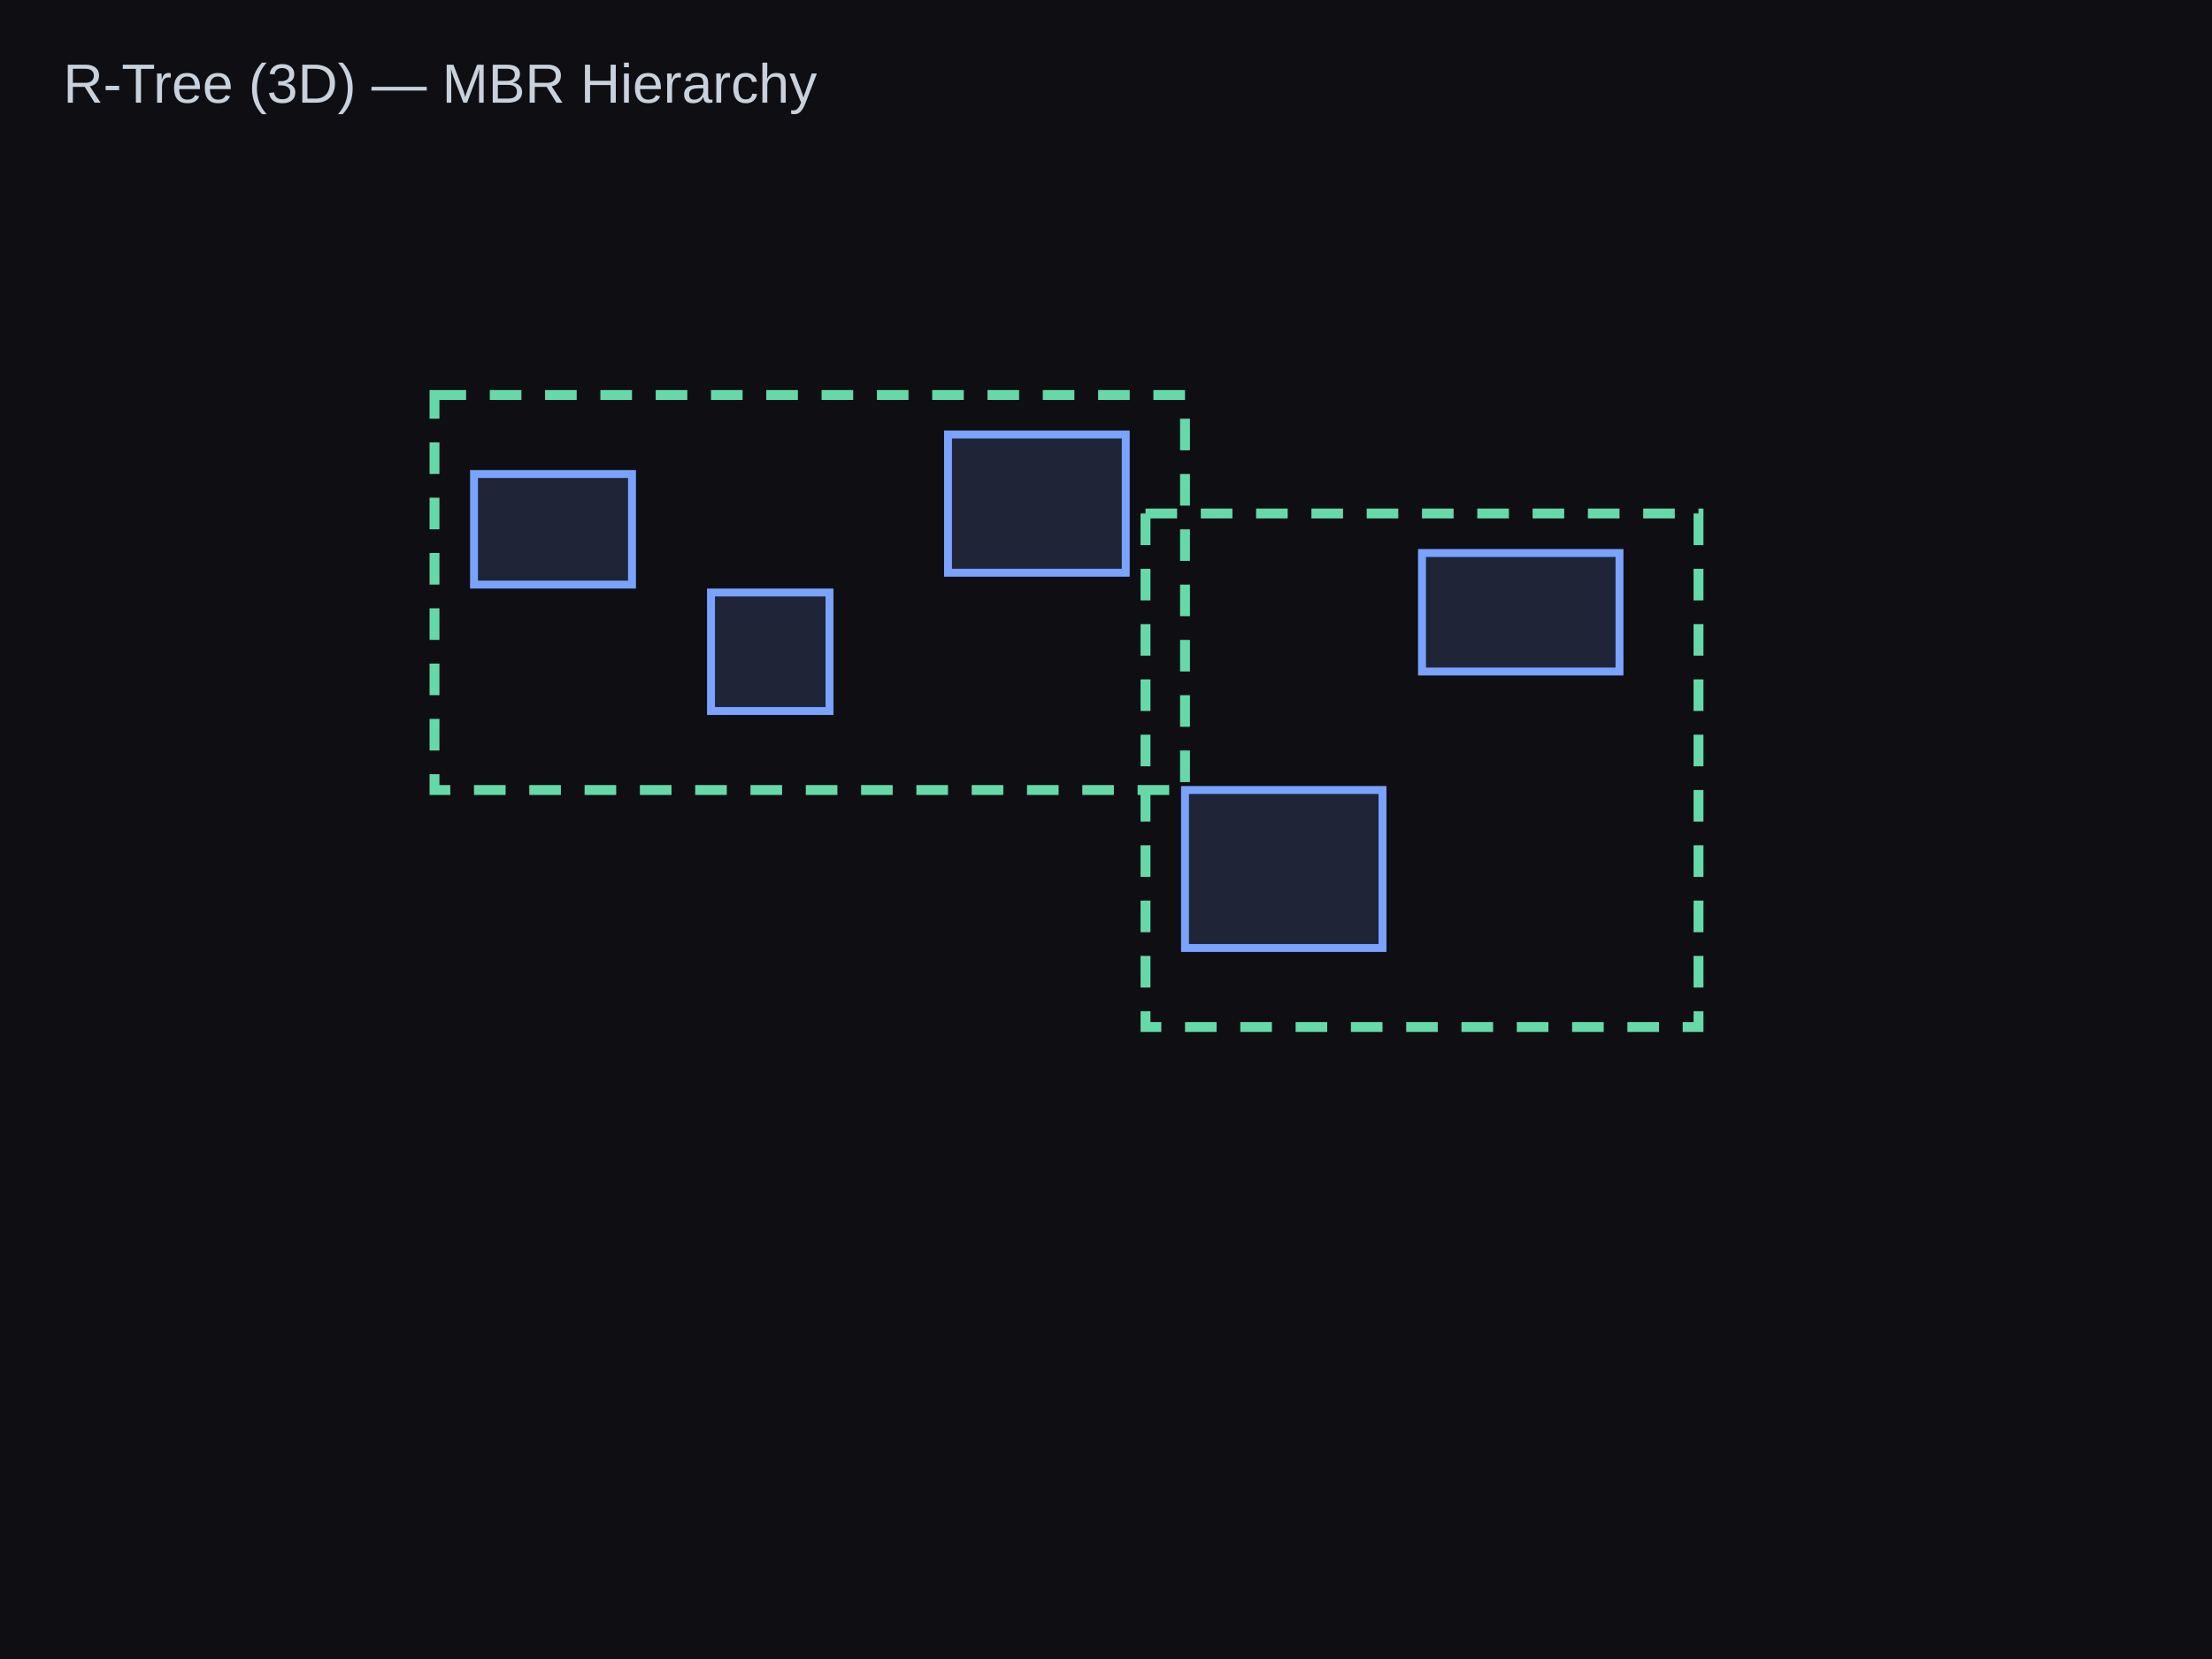
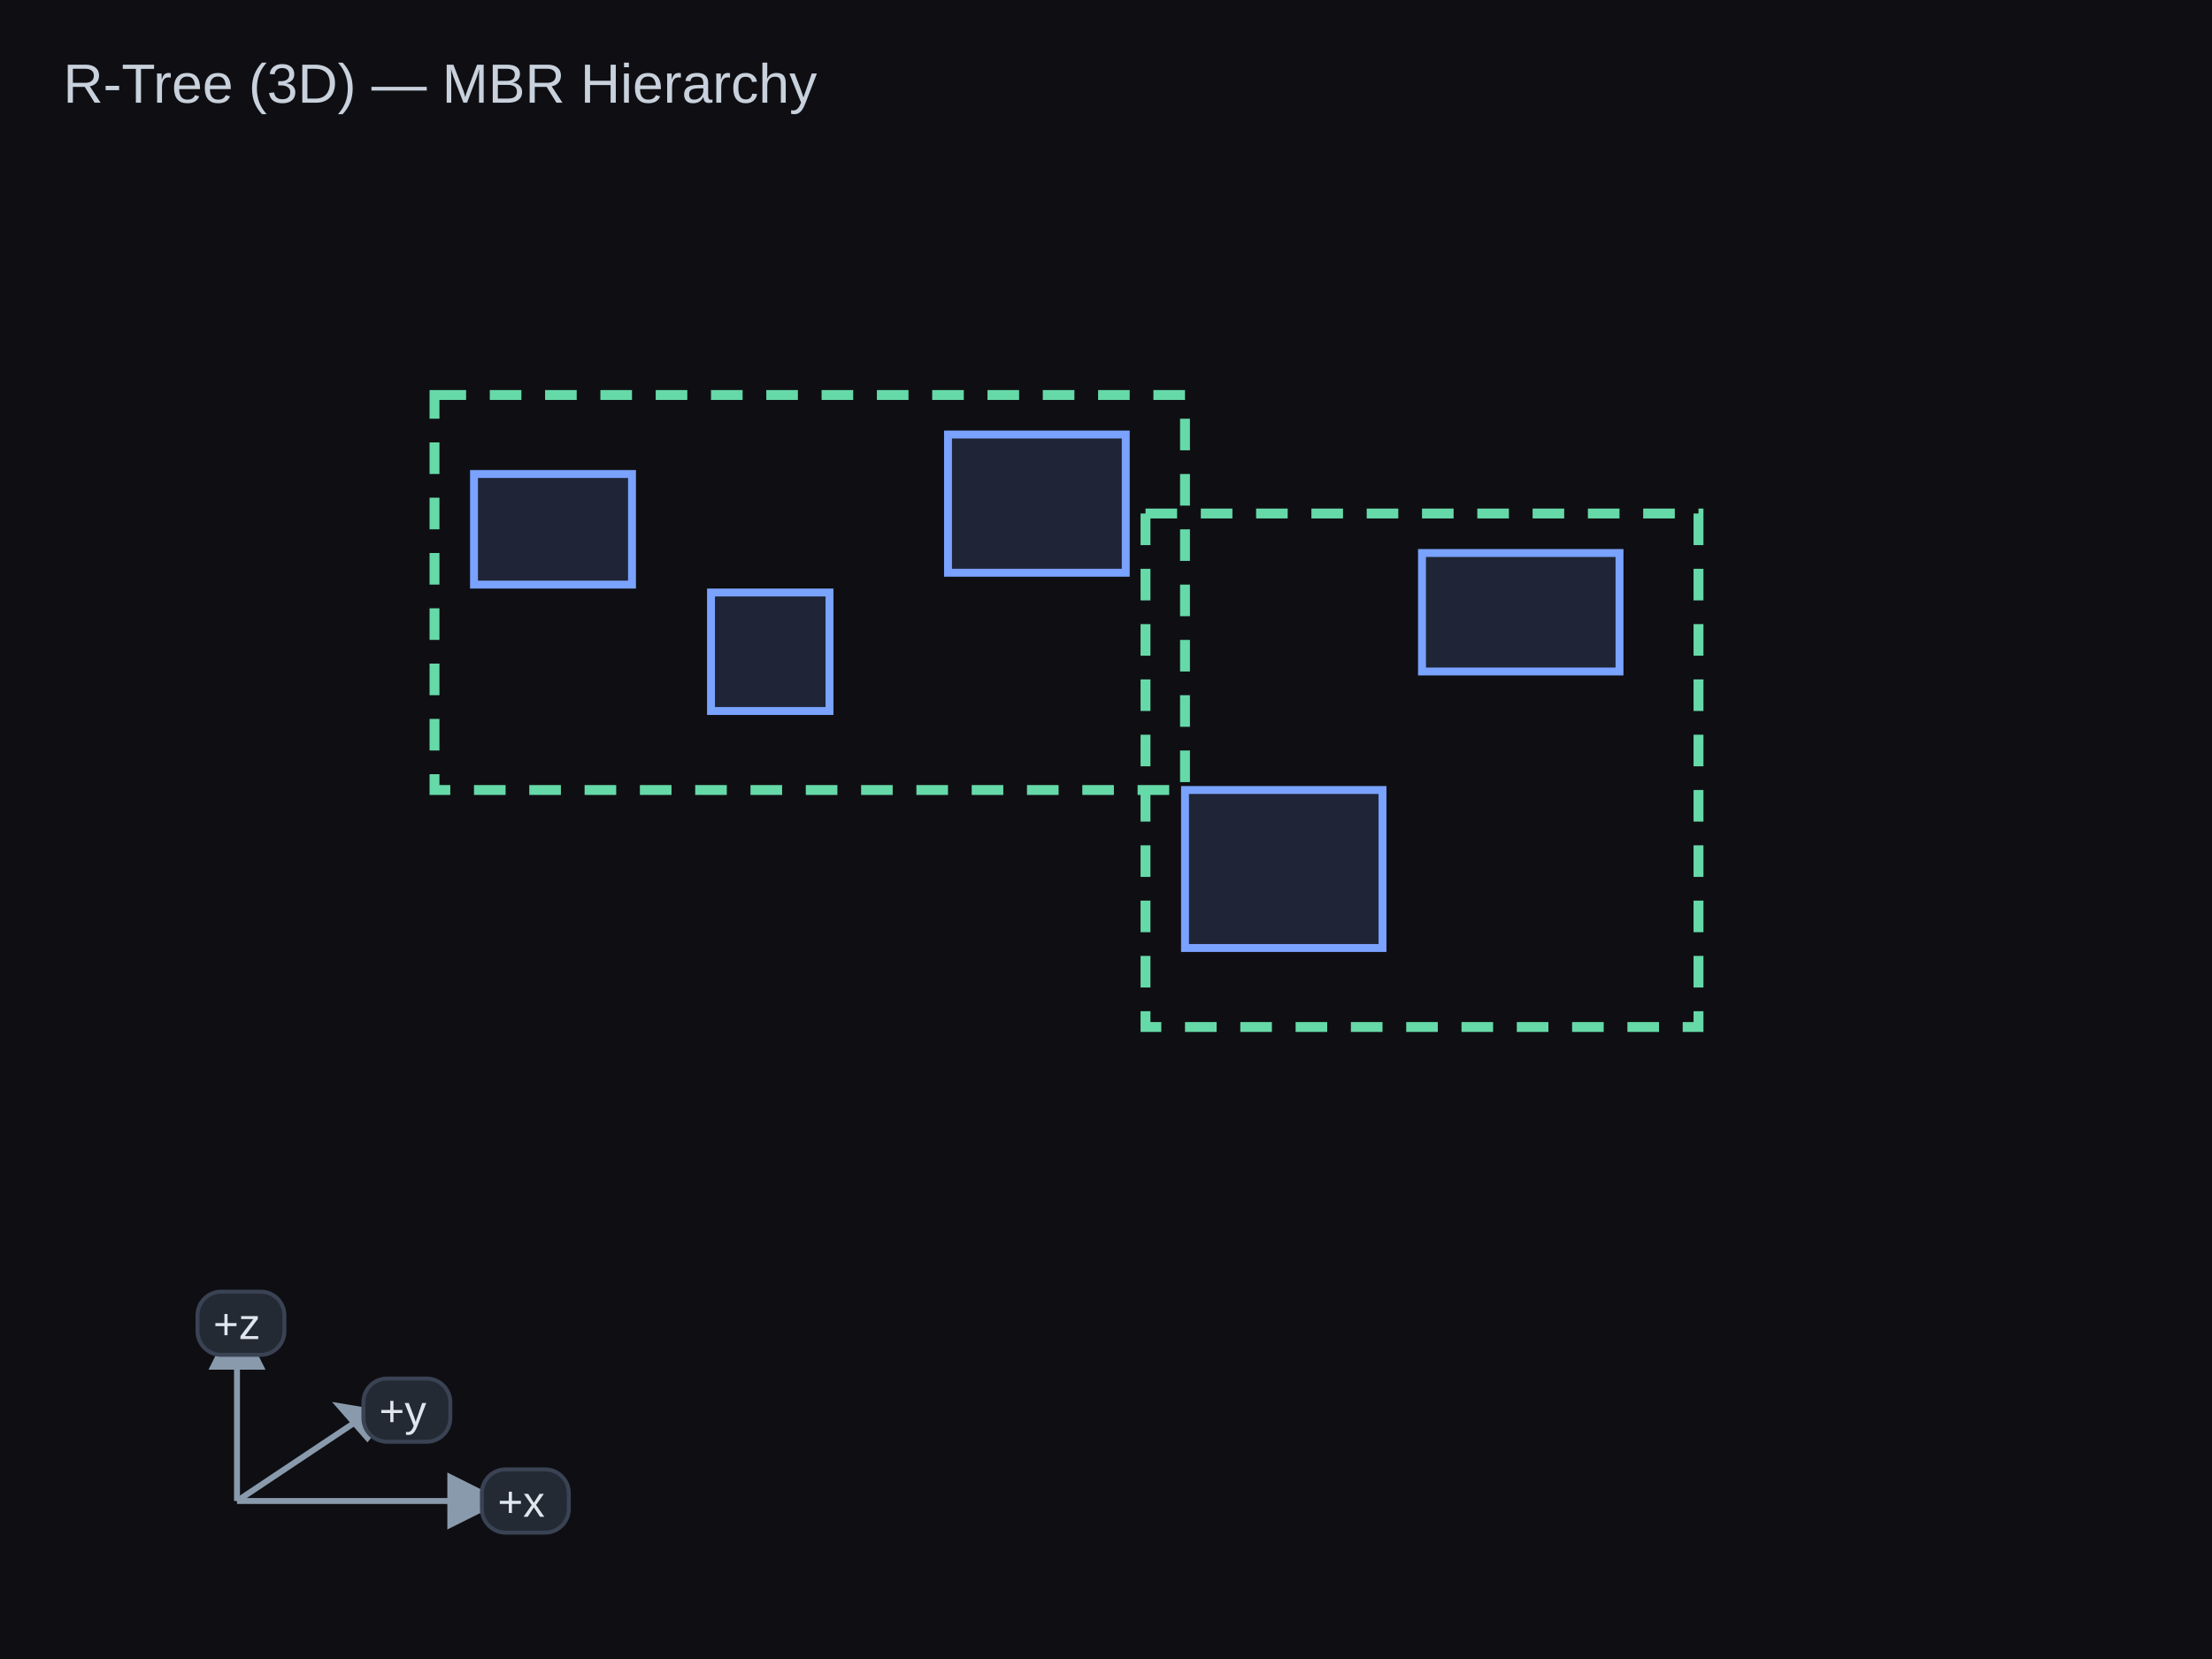
<svg xmlns="http://www.w3.org/2000/svg" width="560" height="420" viewBox="0 0 560 420">
  <rect x="0" y="0" width="560" height="420" fill="#0f0f13" />
  <g font-family="Verdana,Arial,sans-serif" font-size="14" fill="#c8d1dc">
    <text x="16" y="26">R-Tree (3D) — MBR Hierarchy</text>
  </g>
  <g fill="rgba(122,162,255,0.15)" stroke="#7aa2ff" stroke-width="2">
    <rect x="120" y="120" width="40" height="28" />
    <rect x="180" y="150" width="30" height="30" />
    <rect x="240" y="110" width="45" height="35" />
    <rect x="300" y="200" width="50" height="40" />
    <rect x="360" y="140" width="50" height="30" />
  </g>
  <g fill="none" stroke="#66d9a8" stroke-width="2.5" stroke-dasharray="8 6">
    <rect x="110" y="100" width="190" height="100" />
    <rect x="290" y="130" width="140" height="130" />
  </g>
+   <g stroke="#9fb3c8" stroke-width="1.5" fill="none" opacity="0.85">
+     <line x1="60" y1="380" x2="120" y2="380" />
+     <polygon fill="#9fb3c8" points="114,374 114,386 126,380" />
+     <line x1="60" y1="380" x2="90" y2="360" />
+     <polygon fill="#9fb3c8" points="86,356 93,364 98,358" />
+     <line x1="60" y1="380" x2="60" y2="340" />
+     <polygon fill="#9fb3c8" points="54,346 66,346 60,334" />
+   </g>
+   <g font-family="Verdana,Arial,sans-serif" font-size="11" text-anchor="start">
+     <rect x="122" y="372" width="22" height="16" rx="6" ry="6" fill="#242a34" stroke="#3a4354" stroke-width="1" />
+     <text x="126" y="384" fill="#e0e6ee">+x</text>
+     <rect x="92" y="349" width="22" height="16" rx="6" ry="6" fill="#242a34" stroke="#3a4354" stroke-width="1" />
+     <text x="96" y="361" fill="#e0e6ee">+y</text>
+     <rect x="50" y="327" width="22" height="16" rx="6" ry="6" fill="#242a34" stroke="#3a4354" stroke-width="1" />
+     <text x="54" y="339" fill="#e0e6ee">+z</text>
+   </g>
</svg>
